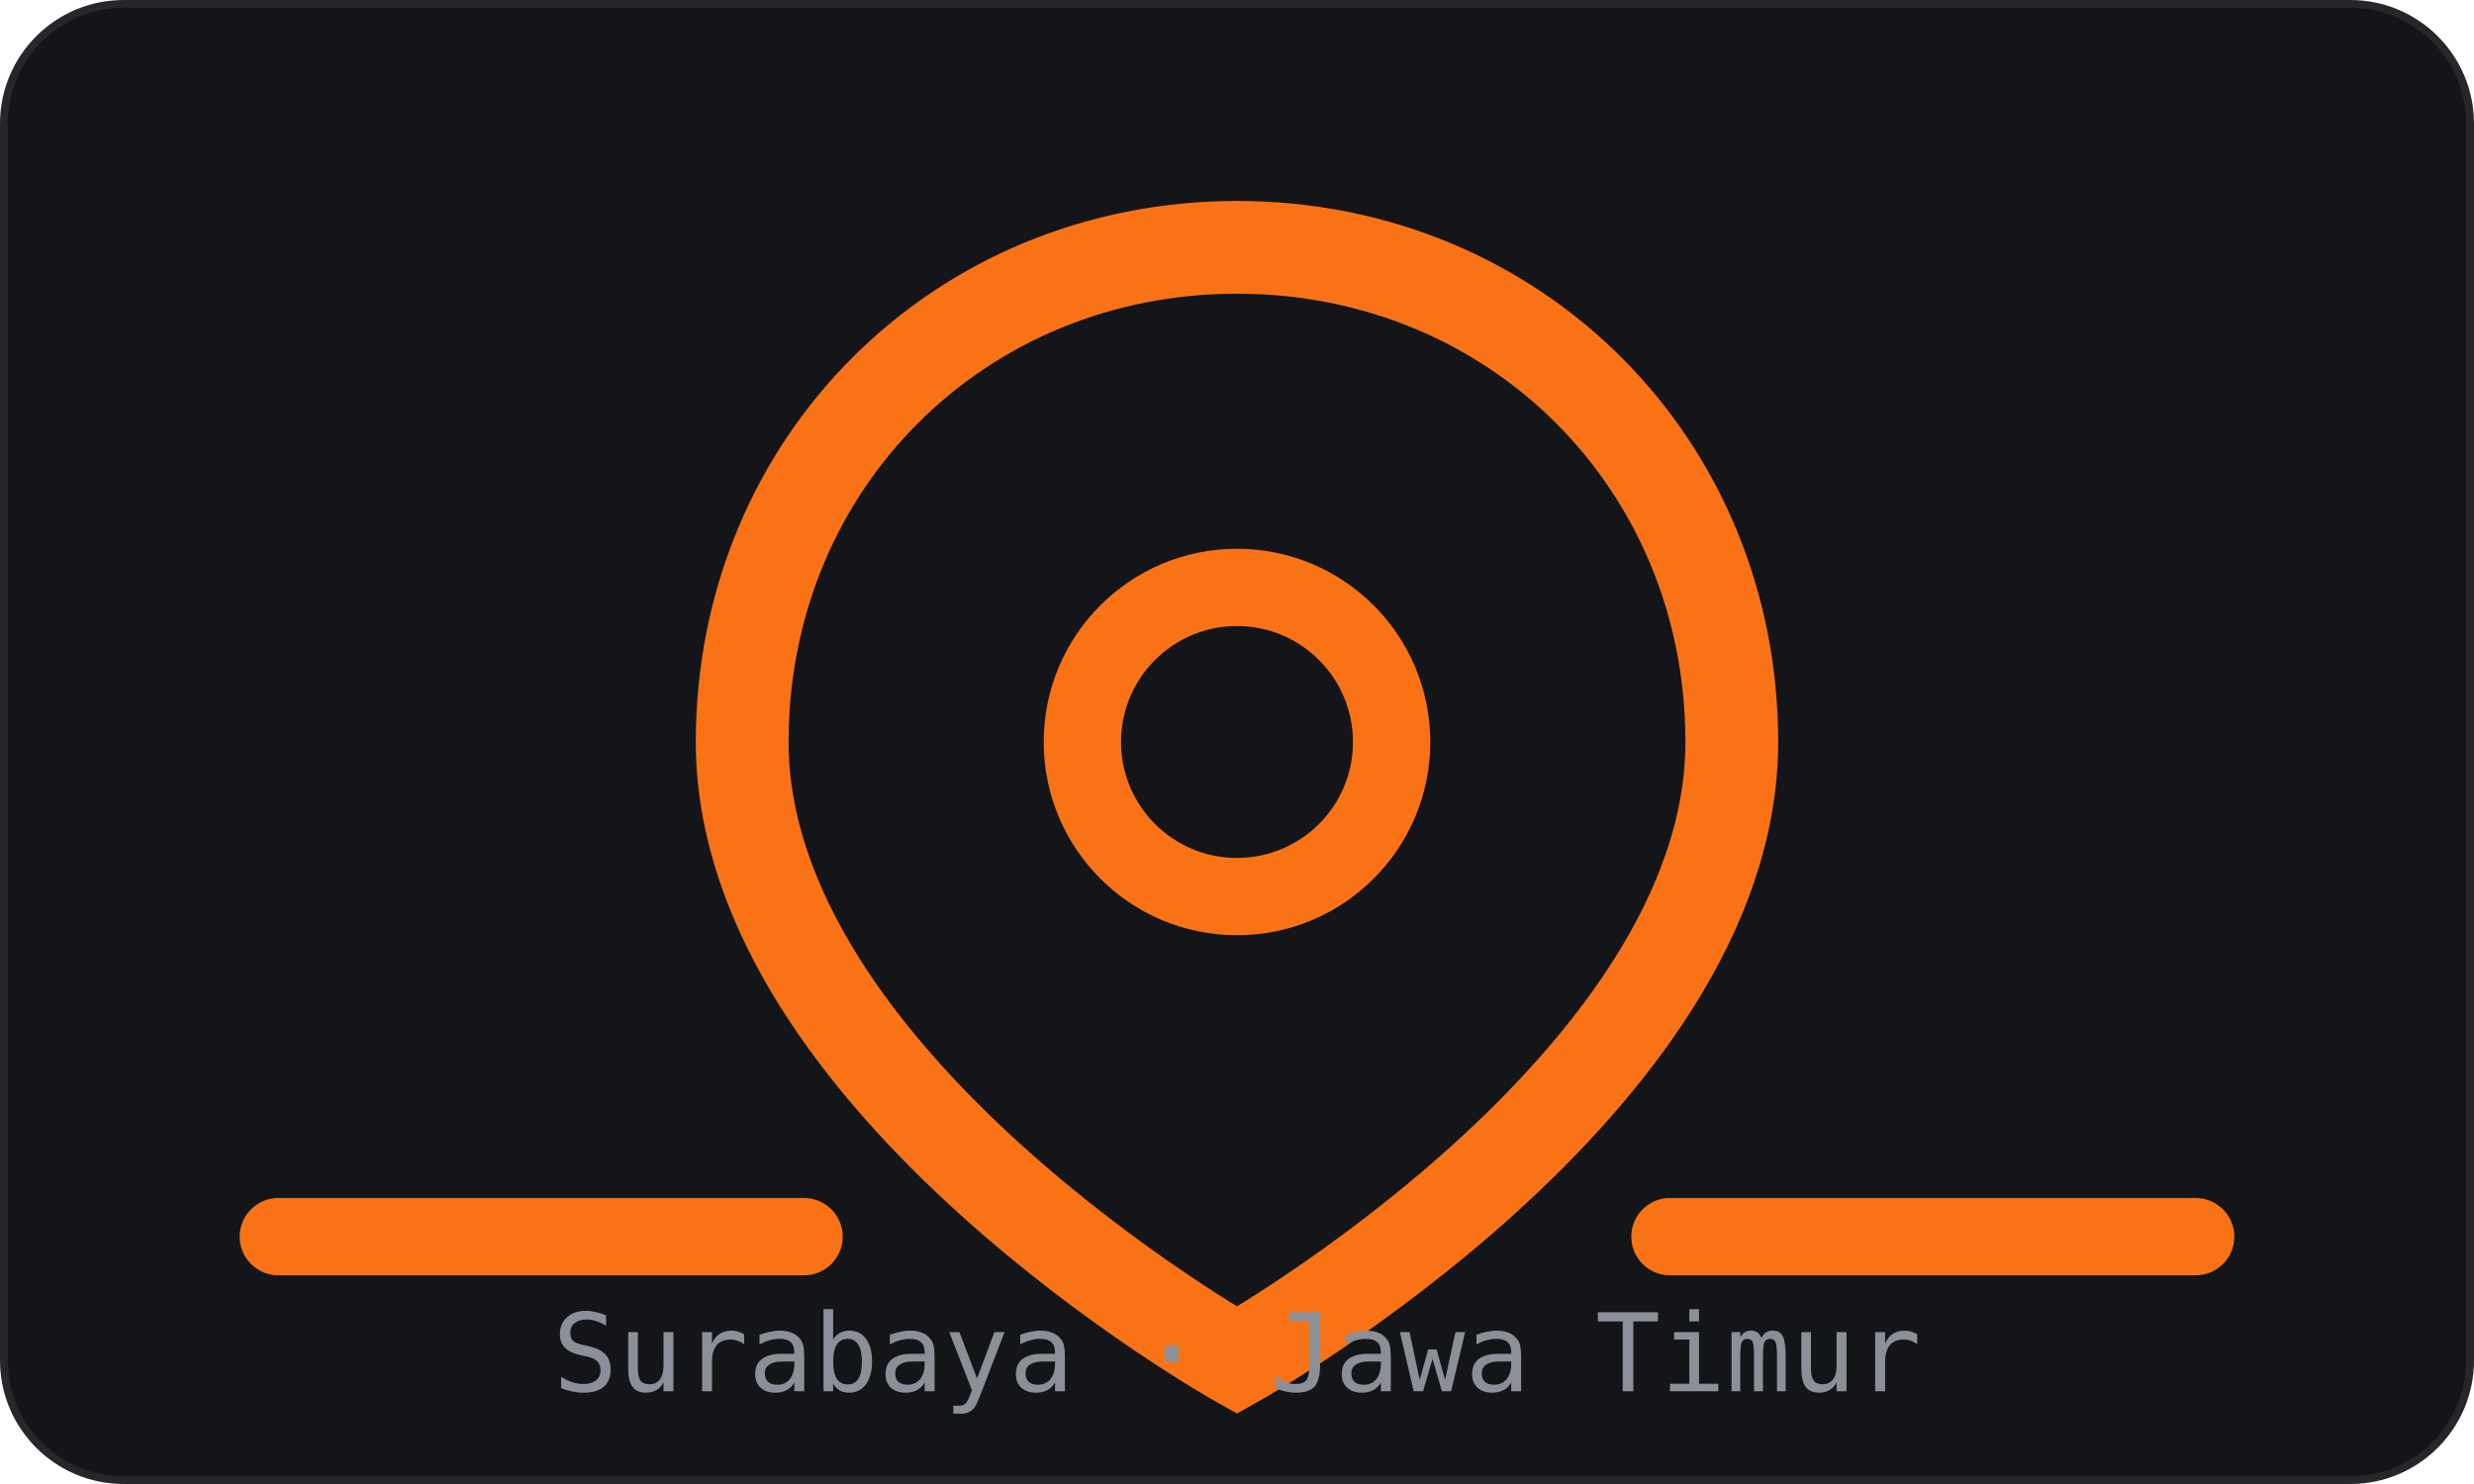
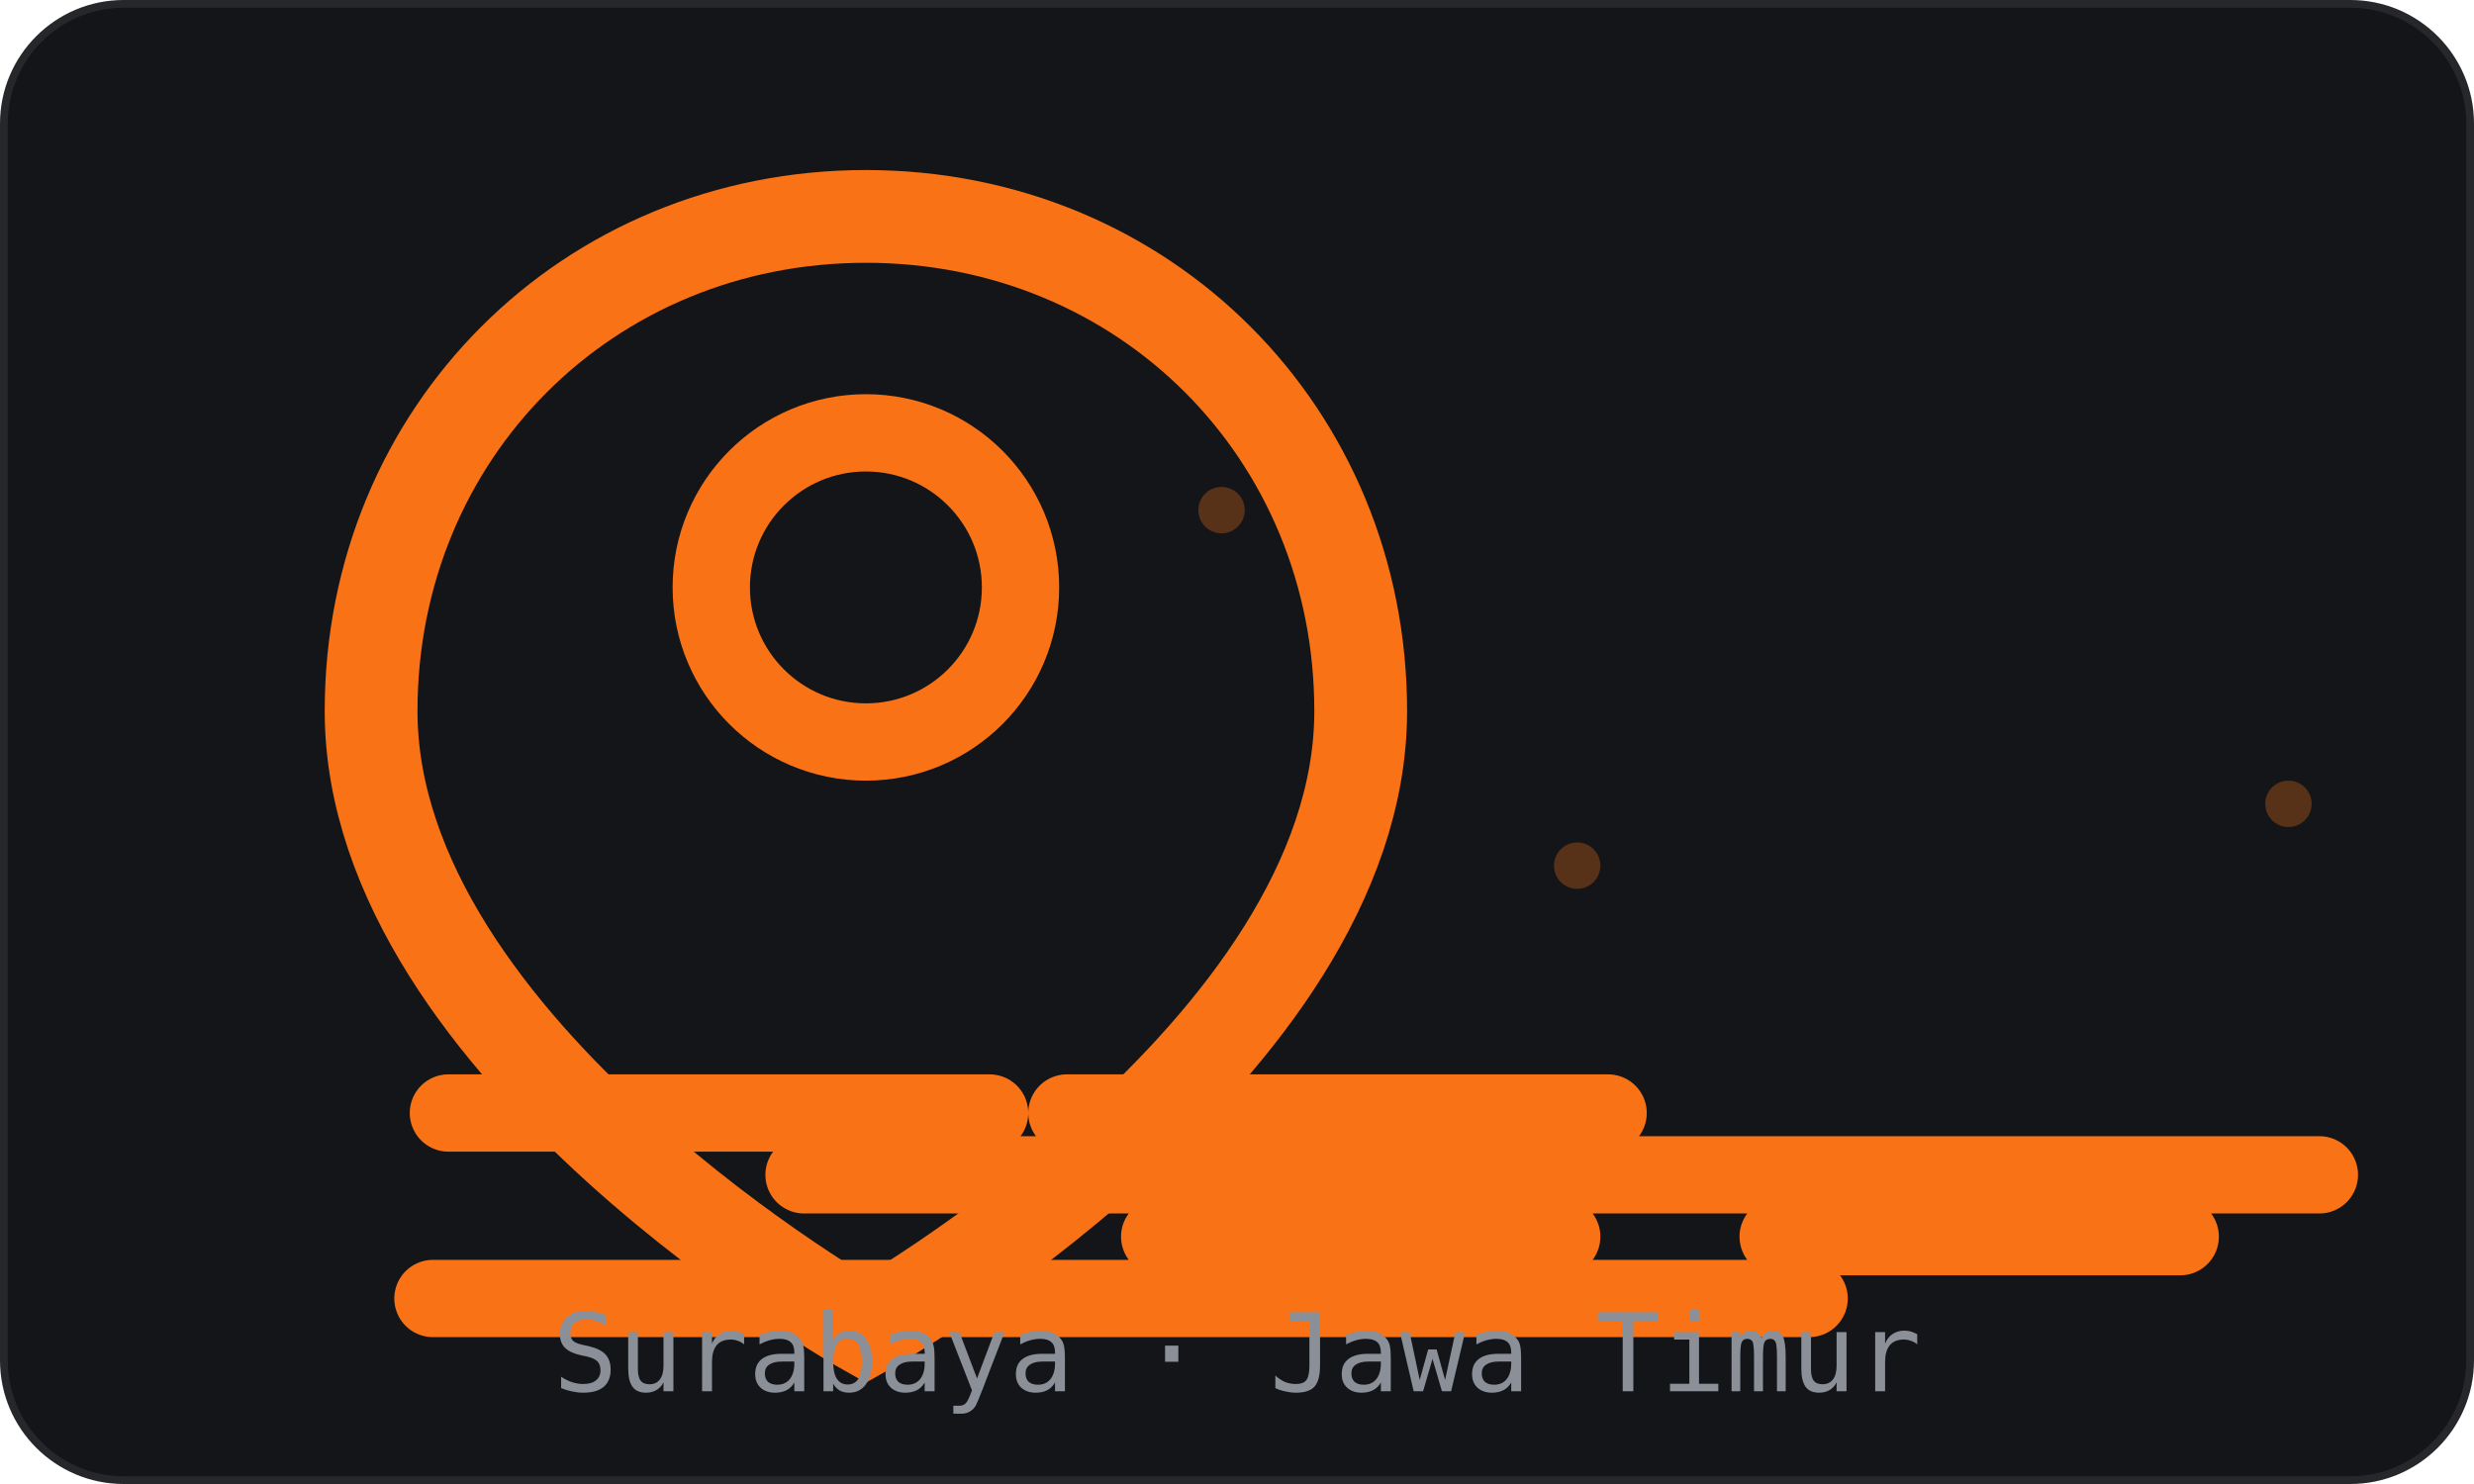
<svg xmlns="http://www.w3.org/2000/svg" viewBox="0 0 160 96" role="img">
  <rect width="160" height="96" rx="8" fill="#141519" stroke="rgba(255,255,255,0.08)" />
-   <path d="M80 16c-18 0-32 14-32 32 0 22 32 40 32 40s32-18 32-40c0-18-14-32-32-32Z" fill="none" stroke="#f97316" stroke-width="6" />
-   <circle cx="80" cy="48" r="10" fill="none" stroke="#f97316" stroke-width="5" />
-   <path d="M18 80h34m56 0h34" stroke="#f97316" stroke-width="5" stroke-linecap="round" />
+   <circle cx="79" cy="33" r="1.5" fill="#f97316" opacity="0.3" />
+   <circle cx="102" cy="56" r="1.5" fill="#f97316" opacity="0.3" />
+   <circle cx="125" cy="79" r="1.5" fill="#f97316" opacity="0.3" />
+   <circle cx="148" cy="52" r="1.5" fill="#f97316" opacity="0.3" />
+   <path d="M56 14c-18 0-32 14-32 32 0 22 32 40 32 40s32-18 32-40c0-18-14-32-32-32Z" fill="none" stroke="#f97316" stroke-width="6" />
+   <circle cx="56" cy="38" r="10" fill="none" stroke="#f97316" stroke-width="5" />
+   <path d="M29 72h35m5 0h35 M52 76h58m-18 0h58 M75 80h26m14 0h26 M28 84h49m-9 0h49 " stroke="#f97316" stroke-width="5" stroke-linecap="round" />
  <text x="80" y="90" font-family="monospace" font-size="7" fill="#8a8f98" text-anchor="middle">Surabaya · Jawa Timur</text>
</svg>
